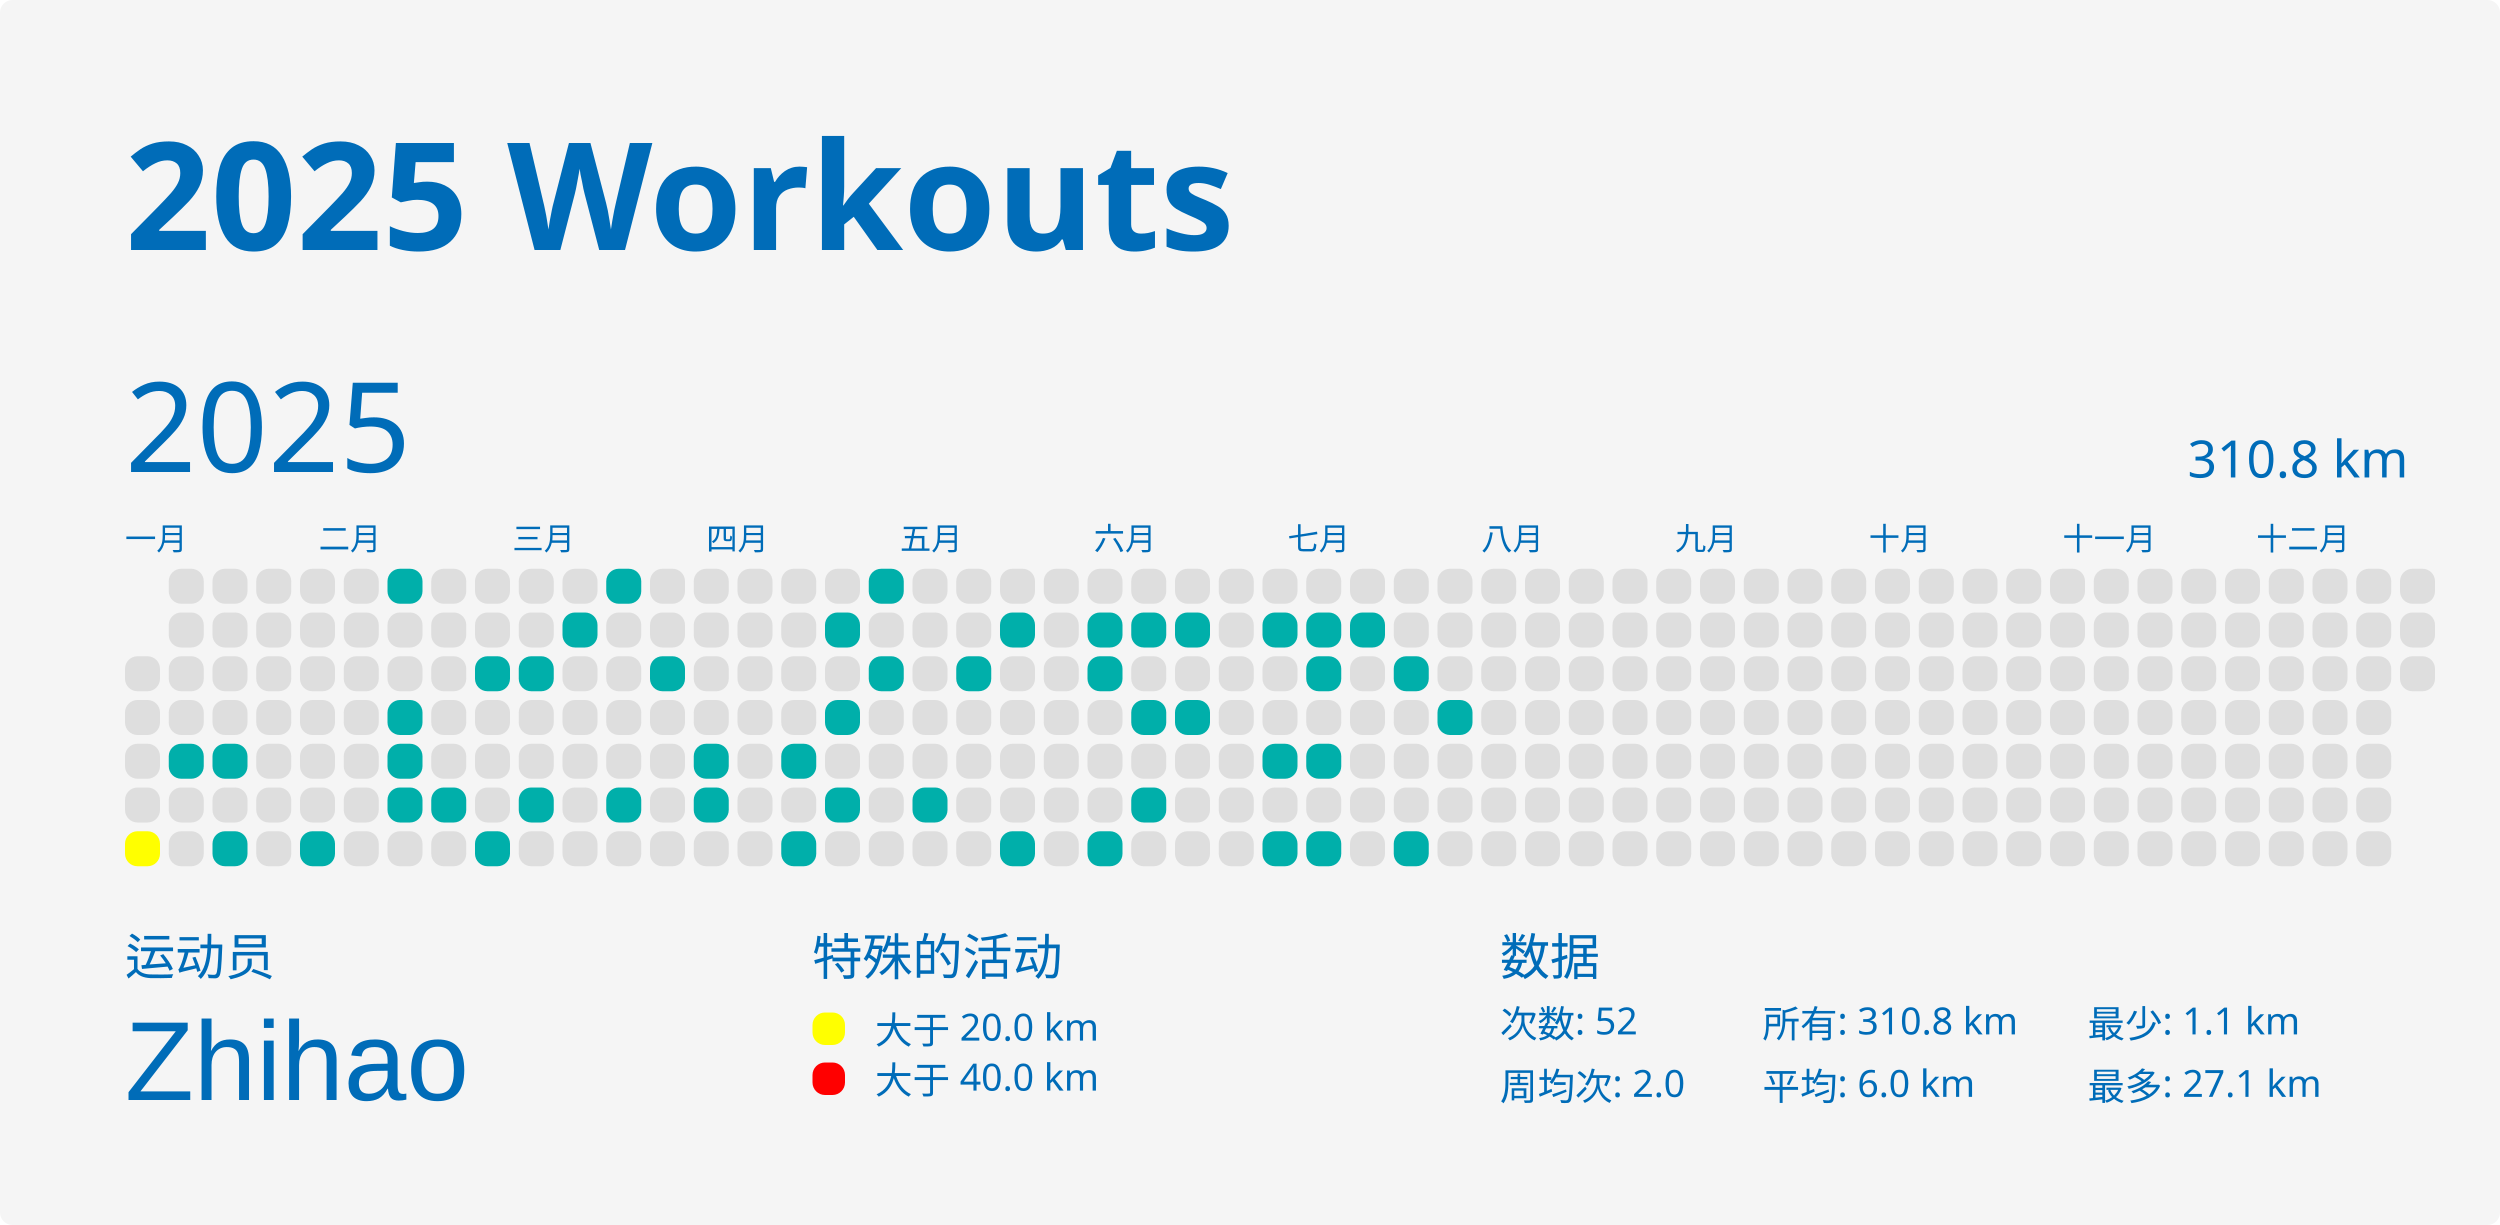
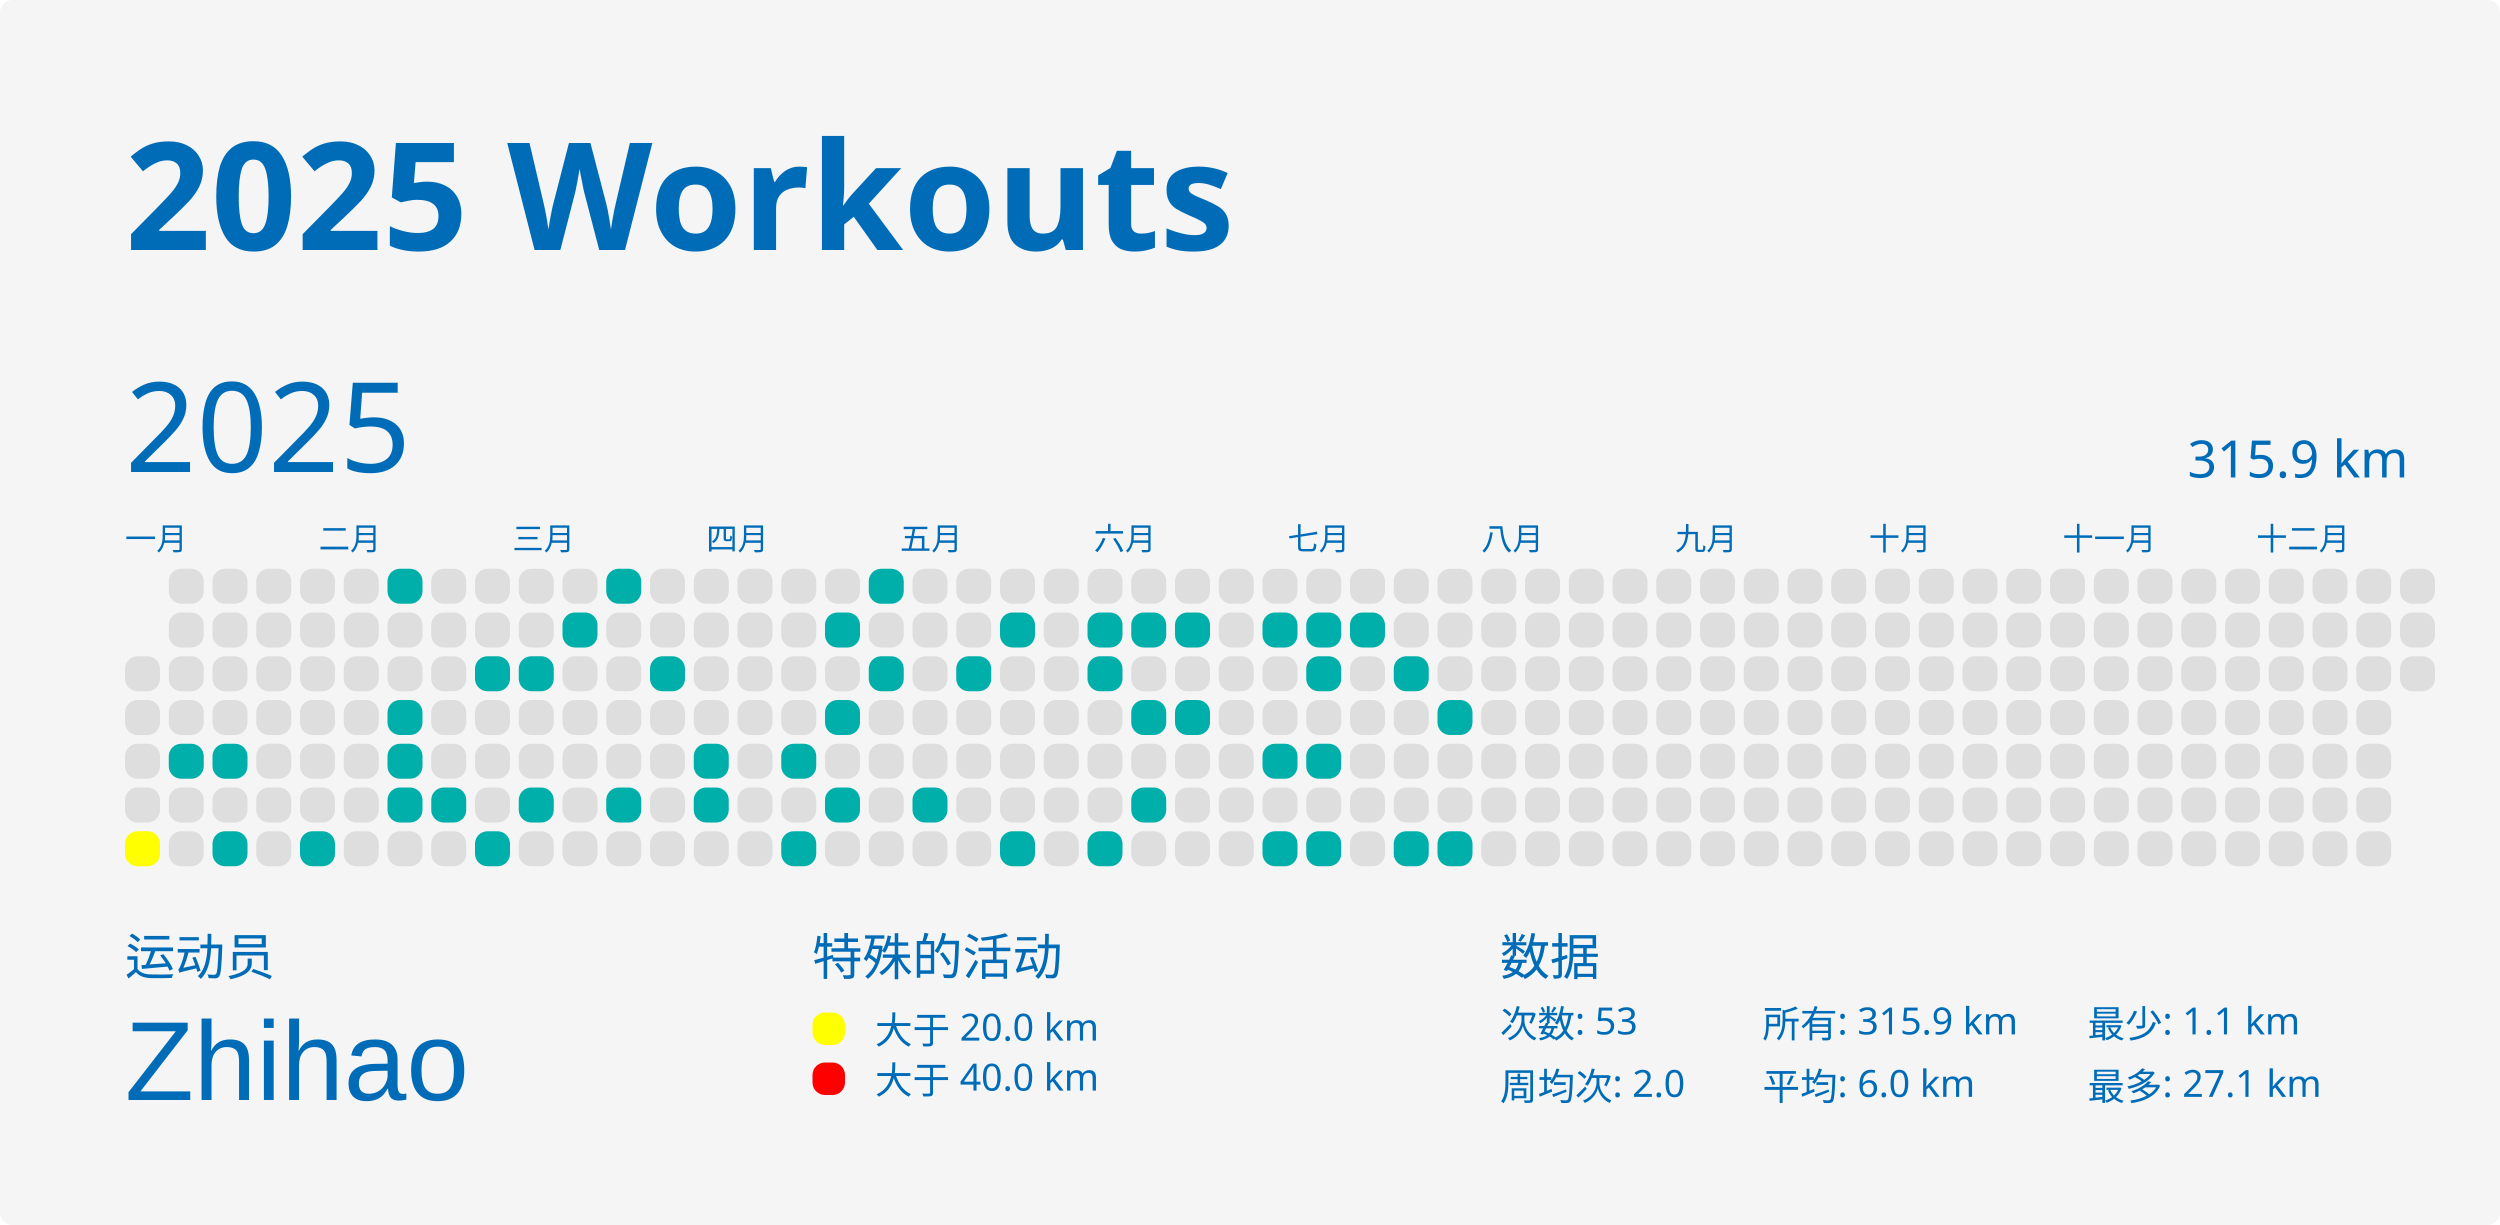
<svg xmlns="http://www.w3.org/2000/svg" baseProfile="full" height="98mm" version="1.1" viewBox="0,0,200,98" width="200mm">
  <defs />
  <rect fill="#f5f5f5" height="98" rx="1" ry="1" width="200" x="0" y="0" />
  <text fill="#006cb8" style="font-size:12px; font-family:MGI-Regular; font-weight:bold;" x="10" y="20">2025 Workouts</text>
  <text fill="#006cb8" style="font-size:4px; font-family:MGI-Regular" x="10" y="78">运动员</text>
  <text fill="#006cb8" style="font-size:9px; font-family:Arial" x="10" y="88">Zhihao</text>
  <text fill="#006cb8" style="font-size:4px; font-family:MGI-Regular" x="65" y="78">特殊的活动</text>
  <rect fill="yellow" height="2.6" rx="1" ry="1" width="2.6" x="65" y="81" />
  <text fill="#006cb8" style="font-size:3px; font-family:MGI-Regular" x="70" y="83.5">大于 20.0 km</text>
  <rect fill="red" height="2.6" rx="1" ry="1" width="2.6" x="65" y="85" />
  <text fill="#006cb8" style="font-size:3px; font-family:MGI-Regular" x="70" y="87.5">大于 40.0 km</text>
  <text fill="#006cb8" style="font-size:4px; font-family:MGI-Regular" x="120" y="78">数据</text>
-   <text fill="#006cb8" style="font-size:3px; font-family:MGI-Regular" x="120" y="83">次数: 52</text>
+   <text fill="#006cb8" style="font-size:3px; font-family:MGI-Regular" x="120" y="83">次数: 53</text>
  <text fill="#006cb8" style="font-size:3px; font-family:MGI-Regular" x="120" y="88">周均次: 2.0</text>
-   <text fill="#006cb8" style="font-size:3px; font-family:MGI-Regular" x="141" y="83">所有: 310.8 km</text>
+   <text fill="#006cb8" style="font-size:3px; font-family:MGI-Regular" x="141" y="83">所有: 315.9 km</text>
  <text fill="#006cb8" style="font-size:3px; font-family:MGI-Regular" x="141" y="88">平均: 6.0 km</text>
  <text fill="#006cb8" style="font-size:3px; font-family:MGI-Regular" x="167" y="83">最少: 1.1 km</text>
  <text fill="#006cb8" style="font-size:3px; font-family:MGI-Regular" x="167" y="88">最多: 27.1 km</text>
  <text dominant-baseline="hanging" fill="#006cb8" style="font-size:10.0px; font-family:MGI-Regular;" x="10" y="30">2025</text>
-   <text dominant-baseline="hanging" fill="#006cb8" style="font-size:4.125px; font-family:MGI-Regular;" x="175" y="35">310.8 km</text>
+   <text dominant-baseline="hanging" fill="#006cb8" style="font-size:4.125px; font-family:MGI-Regular;" x="175" y="35">315.9 km</text>
  <text fill="#006cb8" style="font-size:2.5px; font-family:MGI-Regular" x="10.0" y="44">一月</text>
  <text fill="#006cb8" style="font-size:2.5px; font-family:MGI-Regular" x="25.5" y="44">二月</text>
  <text fill="#006cb8" style="font-size:2.5px; font-family:MGI-Regular" x="41.0" y="44">三月</text>
  <text fill="#006cb8" style="font-size:2.5px; font-family:MGI-Regular" x="56.5" y="44">四月</text>
  <text fill="#006cb8" style="font-size:2.5px; font-family:MGI-Regular" x="72.0" y="44">五月</text>
  <text fill="#006cb8" style="font-size:2.5px; font-family:MGI-Regular" x="87.5" y="44">六月</text>
  <text fill="#006cb8" style="font-size:2.5px; font-family:MGI-Regular" x="103.0" y="44">七月</text>
  <text fill="#006cb8" style="font-size:2.5px; font-family:MGI-Regular" x="118.5" y="44">八月</text>
  <text fill="#006cb8" style="font-size:2.5px; font-family:MGI-Regular" x="134.0" y="44">九月</text>
  <text fill="#006cb8" style="font-size:2.5px; font-family:MGI-Regular" x="149.5" y="44">十月</text>
  <text fill="#006cb8" style="font-size:2.5px; font-family:MGI-Regular" x="165.0" y="44">十一月</text>
  <text fill="#006cb8" style="font-size:2.5px; font-family:MGI-Regular" x="180.5" y="44">十二月</text>
  <rect fill="#dedede" height="2.8" rx="1" ry="1" width="2.8" x="10.0" y="52.5" />
  <rect fill="#dedede" height="2.8" rx="1" ry="1" width="2.8" x="10.0" y="56.0" />
  <rect fill="#dedede" height="2.8" rx="1" ry="1" width="2.8" x="10.0" y="59.5" />
  <rect fill="#dedede" height="2.8" rx="1" ry="1" width="2.8" x="10.0" y="63.0" />
  <rect fill="yellow" height="2.8" rx="1" ry="1" width="2.8" x="10.0" y="66.5" />
  <rect fill="#dedede" height="2.8" rx="1" ry="1" width="2.8" x="13.5" y="45.5" />
  <rect fill="#dedede" height="2.8" rx="1" ry="1" width="2.8" x="13.5" y="49.0" />
  <rect fill="#dedede" height="2.8" rx="1" ry="1" width="2.8" x="13.5" y="52.5" />
  <rect fill="#dedede" height="2.8" rx="1" ry="1" width="2.8" x="13.5" y="56.0" />
  <rect fill="#00AFAA" height="2.8" rx="1" ry="1" width="2.8" x="13.5" y="59.5" />
  <rect fill="#dedede" height="2.8" rx="1" ry="1" width="2.8" x="13.5" y="63.0" />
  <rect fill="#dedede" height="2.8" rx="1" ry="1" width="2.8" x="13.5" y="66.5" />
  <rect fill="#dedede" height="2.8" rx="1" ry="1" width="2.8" x="17.0" y="45.5" />
  <rect fill="#dedede" height="2.8" rx="1" ry="1" width="2.8" x="17.0" y="49.0" />
  <rect fill="#dedede" height="2.8" rx="1" ry="1" width="2.8" x="17.0" y="52.5" />
  <rect fill="#dedede" height="2.8" rx="1" ry="1" width="2.8" x="17.0" y="56.0" />
  <rect fill="#00AFAA" height="2.8" rx="1" ry="1" width="2.8" x="17.0" y="59.5" />
  <rect fill="#dedede" height="2.8" rx="1" ry="1" width="2.8" x="17.0" y="63.0" />
  <rect fill="#00AFAA" height="2.8" rx="1" ry="1" width="2.8" x="17.0" y="66.5" />
  <rect fill="#dedede" height="2.8" rx="1" ry="1" width="2.8" x="20.5" y="45.5" />
  <rect fill="#dedede" height="2.8" rx="1" ry="1" width="2.8" x="20.5" y="49.0" />
  <rect fill="#dedede" height="2.8" rx="1" ry="1" width="2.8" x="20.5" y="52.5" />
  <rect fill="#dedede" height="2.8" rx="1" ry="1" width="2.8" x="20.5" y="56.0" />
  <rect fill="#dedede" height="2.8" rx="1" ry="1" width="2.8" x="20.5" y="59.5" />
  <rect fill="#dedede" height="2.8" rx="1" ry="1" width="2.8" x="20.5" y="63.0" />
  <rect fill="#dedede" height="2.8" rx="1" ry="1" width="2.8" x="20.5" y="66.5" />
  <rect fill="#dedede" height="2.8" rx="1" ry="1" width="2.8" x="24.0" y="45.5" />
  <rect fill="#dedede" height="2.8" rx="1" ry="1" width="2.8" x="24.0" y="49.0" />
  <rect fill="#dedede" height="2.8" rx="1" ry="1" width="2.8" x="24.0" y="52.5" />
  <rect fill="#dedede" height="2.8" rx="1" ry="1" width="2.8" x="24.0" y="56.0" />
  <rect fill="#dedede" height="2.8" rx="1" ry="1" width="2.8" x="24.0" y="59.5" />
  <rect fill="#dedede" height="2.8" rx="1" ry="1" width="2.8" x="24.0" y="63.0" />
  <rect fill="#00AFAA" height="2.8" rx="1" ry="1" width="2.8" x="24.0" y="66.5" />
  <rect fill="#dedede" height="2.8" rx="1" ry="1" width="2.8" x="27.5" y="45.5" />
  <rect fill="#dedede" height="2.8" rx="1" ry="1" width="2.8" x="27.5" y="49.0" />
  <rect fill="#dedede" height="2.8" rx="1" ry="1" width="2.8" x="27.5" y="52.5" />
  <rect fill="#dedede" height="2.8" rx="1" ry="1" width="2.8" x="27.5" y="56.0" />
  <rect fill="#dedede" height="2.8" rx="1" ry="1" width="2.8" x="27.5" y="59.5" />
  <rect fill="#dedede" height="2.8" rx="1" ry="1" width="2.8" x="27.5" y="63.0" />
  <rect fill="#dedede" height="2.8" rx="1" ry="1" width="2.8" x="27.5" y="66.5" />
  <rect fill="#00AFAA" height="2.8" rx="1" ry="1" width="2.8" x="31.0" y="45.5" />
  <rect fill="#dedede" height="2.8" rx="1" ry="1" width="2.8" x="31.0" y="49.0" />
  <rect fill="#dedede" height="2.8" rx="1" ry="1" width="2.8" x="31.0" y="52.5" />
  <rect fill="#00AFAA" height="2.8" rx="1" ry="1" width="2.8" x="31.0" y="56.0" />
  <rect fill="#00AFAA" height="2.8" rx="1" ry="1" width="2.8" x="31.0" y="59.5" />
  <rect fill="#00AFAA" height="2.8" rx="1" ry="1" width="2.8" x="31.0" y="63.0" />
  <rect fill="#dedede" height="2.8" rx="1" ry="1" width="2.8" x="31.0" y="66.5" />
  <rect fill="#dedede" height="2.8" rx="1" ry="1" width="2.8" x="34.5" y="45.5" />
  <rect fill="#dedede" height="2.8" rx="1" ry="1" width="2.8" x="34.5" y="49.0" />
  <rect fill="#dedede" height="2.8" rx="1" ry="1" width="2.8" x="34.5" y="52.5" />
  <rect fill="#dedede" height="2.8" rx="1" ry="1" width="2.8" x="34.5" y="56.0" />
  <rect fill="#dedede" height="2.8" rx="1" ry="1" width="2.8" x="34.5" y="59.5" />
  <rect fill="#00AFAA" height="2.8" rx="1" ry="1" width="2.8" x="34.5" y="63.0" />
  <rect fill="#dedede" height="2.8" rx="1" ry="1" width="2.8" x="34.5" y="66.5" />
  <rect fill="#dedede" height="2.8" rx="1" ry="1" width="2.8" x="38.0" y="45.5" />
  <rect fill="#dedede" height="2.8" rx="1" ry="1" width="2.8" x="38.0" y="49.0" />
  <rect fill="#00AFAA" height="2.8" rx="1" ry="1" width="2.8" x="38.0" y="52.5" />
  <rect fill="#dedede" height="2.8" rx="1" ry="1" width="2.8" x="38.0" y="56.0" />
  <rect fill="#dedede" height="2.8" rx="1" ry="1" width="2.8" x="38.0" y="59.5" />
  <rect fill="#dedede" height="2.8" rx="1" ry="1" width="2.8" x="38.0" y="63.0" />
  <rect fill="#00AFAA" height="2.8" rx="1" ry="1" width="2.8" x="38.0" y="66.5" />
  <rect fill="#dedede" height="2.8" rx="1" ry="1" width="2.8" x="41.5" y="45.5" />
  <rect fill="#dedede" height="2.8" rx="1" ry="1" width="2.8" x="41.5" y="49.0" />
  <rect fill="#00AFAA" height="2.8" rx="1" ry="1" width="2.8" x="41.5" y="52.5" />
  <rect fill="#dedede" height="2.8" rx="1" ry="1" width="2.8" x="41.5" y="56.0" />
  <rect fill="#dedede" height="2.8" rx="1" ry="1" width="2.8" x="41.5" y="59.5" />
  <rect fill="#00AFAA" height="2.8" rx="1" ry="1" width="2.8" x="41.5" y="63.0" />
  <rect fill="#dedede" height="2.8" rx="1" ry="1" width="2.8" x="41.5" y="66.5" />
  <rect fill="#dedede" height="2.8" rx="1" ry="1" width="2.8" x="45.0" y="45.5" />
  <rect fill="#00AFAA" height="2.8" rx="1" ry="1" width="2.8" x="45.0" y="49.0" />
  <rect fill="#dedede" height="2.8" rx="1" ry="1" width="2.8" x="45.0" y="52.5" />
  <rect fill="#dedede" height="2.8" rx="1" ry="1" width="2.8" x="45.0" y="56.0" />
  <rect fill="#dedede" height="2.8" rx="1" ry="1" width="2.8" x="45.0" y="59.5" />
  <rect fill="#dedede" height="2.8" rx="1" ry="1" width="2.8" x="45.0" y="63.0" />
  <rect fill="#dedede" height="2.8" rx="1" ry="1" width="2.8" x="45.0" y="66.5" />
  <rect fill="#00AFAA" height="2.8" rx="1" ry="1" width="2.8" x="48.5" y="45.5" />
  <rect fill="#dedede" height="2.8" rx="1" ry="1" width="2.8" x="48.5" y="49.0" />
  <rect fill="#dedede" height="2.8" rx="1" ry="1" width="2.8" x="48.5" y="52.5" />
  <rect fill="#dedede" height="2.8" rx="1" ry="1" width="2.8" x="48.5" y="56.0" />
  <rect fill="#dedede" height="2.8" rx="1" ry="1" width="2.8" x="48.5" y="59.5" />
  <rect fill="#00AFAA" height="2.8" rx="1" ry="1" width="2.8" x="48.5" y="63.0" />
  <rect fill="#dedede" height="2.8" rx="1" ry="1" width="2.8" x="48.5" y="66.5" />
  <rect fill="#dedede" height="2.8" rx="1" ry="1" width="2.8" x="52.0" y="45.5" />
  <rect fill="#dedede" height="2.8" rx="1" ry="1" width="2.8" x="52.0" y="49.0" />
  <rect fill="#00AFAA" height="2.8" rx="1" ry="1" width="2.8" x="52.0" y="52.5" />
  <rect fill="#dedede" height="2.8" rx="1" ry="1" width="2.8" x="52.0" y="56.0" />
  <rect fill="#dedede" height="2.8" rx="1" ry="1" width="2.8" x="52.0" y="59.5" />
  <rect fill="#dedede" height="2.8" rx="1" ry="1" width="2.8" x="52.0" y="63.0" />
  <rect fill="#dedede" height="2.8" rx="1" ry="1" width="2.8" x="52.0" y="66.5" />
  <rect fill="#dedede" height="2.8" rx="1" ry="1" width="2.8" x="55.5" y="45.5" />
  <rect fill="#dedede" height="2.8" rx="1" ry="1" width="2.8" x="55.5" y="49.0" />
  <rect fill="#dedede" height="2.8" rx="1" ry="1" width="2.8" x="55.5" y="52.5" />
  <rect fill="#dedede" height="2.8" rx="1" ry="1" width="2.8" x="55.5" y="56.0" />
  <rect fill="#00AFAA" height="2.8" rx="1" ry="1" width="2.8" x="55.5" y="59.5" />
  <rect fill="#00AFAA" height="2.8" rx="1" ry="1" width="2.8" x="55.5" y="63.0" />
  <rect fill="#dedede" height="2.8" rx="1" ry="1" width="2.8" x="55.5" y="66.5" />
  <rect fill="#dedede" height="2.8" rx="1" ry="1" width="2.8" x="59.0" y="45.5" />
  <rect fill="#dedede" height="2.8" rx="1" ry="1" width="2.8" x="59.0" y="49.0" />
  <rect fill="#dedede" height="2.8" rx="1" ry="1" width="2.8" x="59.0" y="52.5" />
  <rect fill="#dedede" height="2.8" rx="1" ry="1" width="2.8" x="59.0" y="56.0" />
  <rect fill="#dedede" height="2.8" rx="1" ry="1" width="2.8" x="59.0" y="59.5" />
  <rect fill="#dedede" height="2.8" rx="1" ry="1" width="2.8" x="59.0" y="63.0" />
  <rect fill="#dedede" height="2.8" rx="1" ry="1" width="2.8" x="59.0" y="66.5" />
  <rect fill="#dedede" height="2.8" rx="1" ry="1" width="2.8" x="62.5" y="45.5" />
  <rect fill="#dedede" height="2.8" rx="1" ry="1" width="2.8" x="62.5" y="49.0" />
  <rect fill="#dedede" height="2.8" rx="1" ry="1" width="2.8" x="62.5" y="52.5" />
  <rect fill="#dedede" height="2.8" rx="1" ry="1" width="2.8" x="62.5" y="56.0" />
  <rect fill="#00AFAA" height="2.8" rx="1" ry="1" width="2.8" x="62.5" y="59.5" />
  <rect fill="#dedede" height="2.8" rx="1" ry="1" width="2.8" x="62.5" y="63.0" />
  <rect fill="#00AFAA" height="2.8" rx="1" ry="1" width="2.8" x="62.5" y="66.5" />
  <rect fill="#dedede" height="2.8" rx="1" ry="1" width="2.8" x="66.0" y="45.5" />
  <rect fill="#00AFAA" height="2.8" rx="1" ry="1" width="2.8" x="66.0" y="49.0" />
  <rect fill="#dedede" height="2.8" rx="1" ry="1" width="2.8" x="66.0" y="52.5" />
  <rect fill="#00AFAA" height="2.8" rx="1" ry="1" width="2.8" x="66.0" y="56.0" />
  <rect fill="#dedede" height="2.8" rx="1" ry="1" width="2.8" x="66.0" y="59.5" />
  <rect fill="#00AFAA" height="2.8" rx="1" ry="1" width="2.8" x="66.0" y="63.0" />
  <rect fill="#dedede" height="2.8" rx="1" ry="1" width="2.8" x="66.0" y="66.5" />
  <rect fill="#00AFAA" height="2.8" rx="1" ry="1" width="2.8" x="69.5" y="45.5" />
  <rect fill="#dedede" height="2.8" rx="1" ry="1" width="2.8" x="69.5" y="49.0" />
  <rect fill="#00AFAA" height="2.8" rx="1" ry="1" width="2.8" x="69.5" y="52.5" />
  <rect fill="#dedede" height="2.8" rx="1" ry="1" width="2.8" x="69.5" y="56.0" />
  <rect fill="#dedede" height="2.8" rx="1" ry="1" width="2.8" x="69.5" y="59.5" />
  <rect fill="#dedede" height="2.8" rx="1" ry="1" width="2.8" x="69.5" y="63.0" />
  <rect fill="#dedede" height="2.8" rx="1" ry="1" width="2.8" x="69.5" y="66.5" />
  <rect fill="#dedede" height="2.8" rx="1" ry="1" width="2.8" x="73.0" y="45.5" />
  <rect fill="#dedede" height="2.8" rx="1" ry="1" width="2.8" x="73.0" y="49.0" />
  <rect fill="#dedede" height="2.8" rx="1" ry="1" width="2.8" x="73.0" y="52.5" />
  <rect fill="#dedede" height="2.8" rx="1" ry="1" width="2.8" x="73.0" y="56.0" />
  <rect fill="#dedede" height="2.8" rx="1" ry="1" width="2.8" x="73.0" y="59.5" />
  <rect fill="#00AFAA" height="2.8" rx="1" ry="1" width="2.8" x="73.0" y="63.0" />
  <rect fill="#dedede" height="2.8" rx="1" ry="1" width="2.8" x="73.0" y="66.5" />
  <rect fill="#dedede" height="2.8" rx="1" ry="1" width="2.8" x="76.5" y="45.5" />
  <rect fill="#dedede" height="2.8" rx="1" ry="1" width="2.8" x="76.5" y="49.0" />
  <rect fill="#00AFAA" height="2.8" rx="1" ry="1" width="2.8" x="76.5" y="52.5" />
  <rect fill="#dedede" height="2.8" rx="1" ry="1" width="2.8" x="76.5" y="56.0" />
  <rect fill="#dedede" height="2.8" rx="1" ry="1" width="2.8" x="76.5" y="59.5" />
  <rect fill="#dedede" height="2.8" rx="1" ry="1" width="2.8" x="76.5" y="63.0" />
  <rect fill="#dedede" height="2.8" rx="1" ry="1" width="2.8" x="76.5" y="66.5" />
  <rect fill="#dedede" height="2.8" rx="1" ry="1" width="2.8" x="80.0" y="45.5" />
  <rect fill="#00AFAA" height="2.8" rx="1" ry="1" width="2.8" x="80.0" y="49.0" />
  <rect fill="#dedede" height="2.8" rx="1" ry="1" width="2.8" x="80.0" y="52.5" />
  <rect fill="#dedede" height="2.8" rx="1" ry="1" width="2.8" x="80.0" y="56.0" />
  <rect fill="#dedede" height="2.8" rx="1" ry="1" width="2.8" x="80.0" y="59.5" />
  <rect fill="#dedede" height="2.8" rx="1" ry="1" width="2.8" x="80.0" y="63.0" />
  <rect fill="#00AFAA" height="2.8" rx="1" ry="1" width="2.8" x="80.0" y="66.5" />
  <rect fill="#dedede" height="2.8" rx="1" ry="1" width="2.8" x="83.5" y="45.5" />
  <rect fill="#dedede" height="2.8" rx="1" ry="1" width="2.8" x="83.5" y="49.0" />
  <rect fill="#dedede" height="2.8" rx="1" ry="1" width="2.8" x="83.5" y="52.5" />
  <rect fill="#dedede" height="2.8" rx="1" ry="1" width="2.8" x="83.5" y="56.0" />
  <rect fill="#dedede" height="2.8" rx="1" ry="1" width="2.8" x="83.5" y="59.5" />
  <rect fill="#dedede" height="2.8" rx="1" ry="1" width="2.8" x="83.5" y="63.0" />
  <rect fill="#dedede" height="2.8" rx="1" ry="1" width="2.8" x="83.5" y="66.5" />
  <rect fill="#dedede" height="2.8" rx="1" ry="1" width="2.8" x="87.0" y="45.5" />
  <rect fill="#00AFAA" height="2.8" rx="1" ry="1" width="2.8" x="87.0" y="49.0" />
  <rect fill="#00AFAA" height="2.8" rx="1" ry="1" width="2.8" x="87.0" y="52.5" />
  <rect fill="#dedede" height="2.8" rx="1" ry="1" width="2.8" x="87.0" y="56.0" />
  <rect fill="#dedede" height="2.8" rx="1" ry="1" width="2.8" x="87.0" y="59.5" />
  <rect fill="#dedede" height="2.8" rx="1" ry="1" width="2.8" x="87.0" y="63.0" />
  <rect fill="#00AFAA" height="2.8" rx="1" ry="1" width="2.8" x="87.0" y="66.5" />
  <rect fill="#dedede" height="2.8" rx="1" ry="1" width="2.8" x="90.5" y="45.5" />
  <rect fill="#00AFAA" height="2.8" rx="1" ry="1" width="2.8" x="90.5" y="49.0" />
  <rect fill="#dedede" height="2.8" rx="1" ry="1" width="2.8" x="90.5" y="52.5" />
  <rect fill="#00AFAA" height="2.8" rx="1" ry="1" width="2.8" x="90.5" y="56.0" />
  <rect fill="#dedede" height="2.8" rx="1" ry="1" width="2.8" x="90.5" y="59.5" />
  <rect fill="#00AFAA" height="2.8" rx="1" ry="1" width="2.8" x="90.5" y="63.0" />
  <rect fill="#dedede" height="2.8" rx="1" ry="1" width="2.8" x="90.5" y="66.5" />
  <rect fill="#dedede" height="2.8" rx="1" ry="1" width="2.8" x="94.0" y="45.5" />
  <rect fill="#00AFAA" height="2.8" rx="1" ry="1" width="2.8" x="94.0" y="49.0" />
  <rect fill="#dedede" height="2.8" rx="1" ry="1" width="2.8" x="94.0" y="52.5" />
  <rect fill="#00AFAA" height="2.8" rx="1" ry="1" width="2.8" x="94.0" y="56.0" />
  <rect fill="#dedede" height="2.8" rx="1" ry="1" width="2.8" x="94.0" y="59.5" />
  <rect fill="#dedede" height="2.8" rx="1" ry="1" width="2.8" x="94.0" y="63.0" />
  <rect fill="#dedede" height="2.8" rx="1" ry="1" width="2.8" x="94.0" y="66.5" />
  <rect fill="#dedede" height="2.8" rx="1" ry="1" width="2.8" x="97.5" y="45.5" />
  <rect fill="#dedede" height="2.8" rx="1" ry="1" width="2.8" x="97.5" y="49.0" />
  <rect fill="#dedede" height="2.8" rx="1" ry="1" width="2.8" x="97.5" y="52.5" />
  <rect fill="#dedede" height="2.8" rx="1" ry="1" width="2.8" x="97.5" y="56.0" />
  <rect fill="#dedede" height="2.8" rx="1" ry="1" width="2.8" x="97.5" y="59.5" />
  <rect fill="#dedede" height="2.8" rx="1" ry="1" width="2.8" x="97.5" y="63.0" />
  <rect fill="#dedede" height="2.8" rx="1" ry="1" width="2.8" x="97.5" y="66.5" />
  <rect fill="#dedede" height="2.8" rx="1" ry="1" width="2.8" x="101.0" y="45.5" />
  <rect fill="#00AFAA" height="2.8" rx="1" ry="1" width="2.8" x="101.0" y="49.0" />
  <rect fill="#dedede" height="2.8" rx="1" ry="1" width="2.8" x="101.0" y="52.5" />
  <rect fill="#dedede" height="2.8" rx="1" ry="1" width="2.8" x="101.0" y="56.0" />
  <rect fill="#00AFAA" height="2.8" rx="1" ry="1" width="2.8" x="101.0" y="59.5" />
  <rect fill="#dedede" height="2.8" rx="1" ry="1" width="2.8" x="101.0" y="63.0" />
  <rect fill="#00AFAA" height="2.8" rx="1" ry="1" width="2.8" x="101.0" y="66.5" />
  <rect fill="#dedede" height="2.8" rx="1" ry="1" width="2.8" x="104.5" y="45.5" />
  <rect fill="#00AFAA" height="2.8" rx="1" ry="1" width="2.8" x="104.5" y="49.0" />
  <rect fill="#00AFAA" height="2.8" rx="1" ry="1" width="2.8" x="104.5" y="52.5" />
  <rect fill="#dedede" height="2.8" rx="1" ry="1" width="2.8" x="104.5" y="56.0" />
  <rect fill="#00AFAA" height="2.8" rx="1" ry="1" width="2.8" x="104.5" y="59.5" />
  <rect fill="#dedede" height="2.8" rx="1" ry="1" width="2.8" x="104.5" y="63.0" />
  <rect fill="#00AFAA" height="2.8" rx="1" ry="1" width="2.8" x="104.5" y="66.5" />
  <rect fill="#dedede" height="2.8" rx="1" ry="1" width="2.8" x="108.0" y="45.5" />
  <rect fill="#00AFAA" height="2.8" rx="1" ry="1" width="2.8" x="108.0" y="49.0" />
  <rect fill="#dedede" height="2.8" rx="1" ry="1" width="2.8" x="108.0" y="52.5" />
  <rect fill="#dedede" height="2.8" rx="1" ry="1" width="2.8" x="108.0" y="56.0" />
  <rect fill="#dedede" height="2.8" rx="1" ry="1" width="2.8" x="108.0" y="59.5" />
  <rect fill="#dedede" height="2.8" rx="1" ry="1" width="2.8" x="108.0" y="63.0" />
  <rect fill="#dedede" height="2.8" rx="1" ry="1" width="2.8" x="108.0" y="66.5" />
  <rect fill="#dedede" height="2.8" rx="1" ry="1" width="2.8" x="111.5" y="45.5" />
  <rect fill="#dedede" height="2.8" rx="1" ry="1" width="2.8" x="111.5" y="49.0" />
  <rect fill="#00AFAA" height="2.8" rx="1" ry="1" width="2.8" x="111.5" y="52.5" />
  <rect fill="#dedede" height="2.8" rx="1" ry="1" width="2.8" x="111.5" y="56.0" />
  <rect fill="#dedede" height="2.8" rx="1" ry="1" width="2.8" x="111.5" y="59.5" />
  <rect fill="#dedede" height="2.8" rx="1" ry="1" width="2.8" x="111.5" y="63.0" />
  <rect fill="#00AFAA" height="2.8" rx="1" ry="1" width="2.8" x="111.5" y="66.5" />
  <rect fill="#dedede" height="2.8" rx="1" ry="1" width="2.8" x="115.0" y="45.5" />
  <rect fill="#dedede" height="2.8" rx="1" ry="1" width="2.8" x="115.0" y="49.0" />
  <rect fill="#dedede" height="2.8" rx="1" ry="1" width="2.8" x="115.0" y="52.5" />
  <rect fill="#00AFAA" height="2.8" rx="1" ry="1" width="2.8" x="115.0" y="56.0" />
  <rect fill="#dedede" height="2.8" rx="1" ry="1" width="2.8" x="115.0" y="59.5" />
  <rect fill="#dedede" height="2.8" rx="1" ry="1" width="2.8" x="115.0" y="63.0" />
-   <rect fill="#dedede" height="2.8" rx="1" ry="1" width="2.8" x="115.0" y="66.5" />
+   <rect fill="#00AFAA" height="2.8" rx="1" ry="1" width="2.8" x="115.0" y="66.5" />
  <rect fill="#dedede" height="2.8" rx="1" ry="1" width="2.8" x="118.5" y="45.5" />
  <rect fill="#dedede" height="2.8" rx="1" ry="1" width="2.8" x="118.5" y="49.0" />
  <rect fill="#dedede" height="2.8" rx="1" ry="1" width="2.8" x="118.5" y="52.5" />
  <rect fill="#dedede" height="2.8" rx="1" ry="1" width="2.8" x="118.5" y="56.0" />
  <rect fill="#dedede" height="2.8" rx="1" ry="1" width="2.8" x="118.5" y="59.5" />
  <rect fill="#dedede" height="2.8" rx="1" ry="1" width="2.8" x="118.5" y="63.0" />
  <rect fill="#dedede" height="2.8" rx="1" ry="1" width="2.8" x="118.5" y="66.5" />
  <rect fill="#dedede" height="2.8" rx="1" ry="1" width="2.8" x="122.0" y="45.5" />
  <rect fill="#dedede" height="2.8" rx="1" ry="1" width="2.8" x="122.0" y="49.0" />
  <rect fill="#dedede" height="2.8" rx="1" ry="1" width="2.8" x="122.0" y="52.5" />
  <rect fill="#dedede" height="2.8" rx="1" ry="1" width="2.8" x="122.0" y="56.0" />
  <rect fill="#dedede" height="2.8" rx="1" ry="1" width="2.8" x="122.0" y="59.5" />
  <rect fill="#dedede" height="2.8" rx="1" ry="1" width="2.8" x="122.0" y="63.0" />
  <rect fill="#dedede" height="2.8" rx="1" ry="1" width="2.8" x="122.0" y="66.5" />
  <rect fill="#dedede" height="2.8" rx="1" ry="1" width="2.8" x="125.5" y="45.5" />
  <rect fill="#dedede" height="2.8" rx="1" ry="1" width="2.8" x="125.5" y="49.0" />
  <rect fill="#dedede" height="2.8" rx="1" ry="1" width="2.8" x="125.5" y="52.5" />
  <rect fill="#dedede" height="2.8" rx="1" ry="1" width="2.8" x="125.5" y="56.0" />
  <rect fill="#dedede" height="2.8" rx="1" ry="1" width="2.8" x="125.5" y="59.5" />
  <rect fill="#dedede" height="2.8" rx="1" ry="1" width="2.8" x="125.5" y="63.0" />
  <rect fill="#dedede" height="2.8" rx="1" ry="1" width="2.8" x="125.5" y="66.5" />
  <rect fill="#dedede" height="2.8" rx="1" ry="1" width="2.8" x="129.0" y="45.5" />
  <rect fill="#dedede" height="2.8" rx="1" ry="1" width="2.8" x="129.0" y="49.0" />
  <rect fill="#dedede" height="2.8" rx="1" ry="1" width="2.8" x="129.0" y="52.5" />
  <rect fill="#dedede" height="2.8" rx="1" ry="1" width="2.8" x="129.0" y="56.0" />
  <rect fill="#dedede" height="2.8" rx="1" ry="1" width="2.8" x="129.0" y="59.5" />
  <rect fill="#dedede" height="2.8" rx="1" ry="1" width="2.8" x="129.0" y="63.0" />
  <rect fill="#dedede" height="2.8" rx="1" ry="1" width="2.8" x="129.0" y="66.5" />
  <rect fill="#dedede" height="2.8" rx="1" ry="1" width="2.8" x="132.5" y="45.5" />
  <rect fill="#dedede" height="2.8" rx="1" ry="1" width="2.8" x="132.5" y="49.0" />
  <rect fill="#dedede" height="2.8" rx="1" ry="1" width="2.8" x="132.5" y="52.5" />
  <rect fill="#dedede" height="2.8" rx="1" ry="1" width="2.8" x="132.5" y="56.0" />
  <rect fill="#dedede" height="2.8" rx="1" ry="1" width="2.8" x="132.5" y="59.5" />
  <rect fill="#dedede" height="2.8" rx="1" ry="1" width="2.8" x="132.5" y="63.0" />
  <rect fill="#dedede" height="2.8" rx="1" ry="1" width="2.8" x="132.5" y="66.5" />
  <rect fill="#dedede" height="2.8" rx="1" ry="1" width="2.8" x="136.0" y="45.5" />
  <rect fill="#dedede" height="2.8" rx="1" ry="1" width="2.8" x="136.0" y="49.0" />
  <rect fill="#dedede" height="2.8" rx="1" ry="1" width="2.8" x="136.0" y="52.5" />
  <rect fill="#dedede" height="2.8" rx="1" ry="1" width="2.8" x="136.0" y="56.0" />
  <rect fill="#dedede" height="2.8" rx="1" ry="1" width="2.8" x="136.0" y="59.5" />
  <rect fill="#dedede" height="2.8" rx="1" ry="1" width="2.8" x="136.0" y="63.0" />
  <rect fill="#dedede" height="2.8" rx="1" ry="1" width="2.8" x="136.0" y="66.5" />
  <rect fill="#dedede" height="2.8" rx="1" ry="1" width="2.8" x="139.5" y="45.5" />
  <rect fill="#dedede" height="2.8" rx="1" ry="1" width="2.8" x="139.5" y="49.0" />
  <rect fill="#dedede" height="2.8" rx="1" ry="1" width="2.8" x="139.5" y="52.5" />
  <rect fill="#dedede" height="2.8" rx="1" ry="1" width="2.8" x="139.5" y="56.0" />
  <rect fill="#dedede" height="2.8" rx="1" ry="1" width="2.8" x="139.5" y="59.5" />
  <rect fill="#dedede" height="2.8" rx="1" ry="1" width="2.8" x="139.5" y="63.0" />
  <rect fill="#dedede" height="2.8" rx="1" ry="1" width="2.8" x="139.5" y="66.5" />
  <rect fill="#dedede" height="2.8" rx="1" ry="1" width="2.8" x="143.0" y="45.5" />
  <rect fill="#dedede" height="2.8" rx="1" ry="1" width="2.8" x="143.0" y="49.0" />
  <rect fill="#dedede" height="2.8" rx="1" ry="1" width="2.8" x="143.0" y="52.5" />
  <rect fill="#dedede" height="2.8" rx="1" ry="1" width="2.8" x="143.0" y="56.0" />
  <rect fill="#dedede" height="2.8" rx="1" ry="1" width="2.8" x="143.0" y="59.5" />
  <rect fill="#dedede" height="2.8" rx="1" ry="1" width="2.8" x="143.0" y="63.0" />
  <rect fill="#dedede" height="2.8" rx="1" ry="1" width="2.8" x="143.0" y="66.5" />
  <rect fill="#dedede" height="2.8" rx="1" ry="1" width="2.8" x="146.5" y="45.5" />
  <rect fill="#dedede" height="2.8" rx="1" ry="1" width="2.8" x="146.5" y="49.0" />
  <rect fill="#dedede" height="2.8" rx="1" ry="1" width="2.8" x="146.5" y="52.5" />
  <rect fill="#dedede" height="2.8" rx="1" ry="1" width="2.8" x="146.5" y="56.0" />
  <rect fill="#dedede" height="2.8" rx="1" ry="1" width="2.8" x="146.5" y="59.5" />
  <rect fill="#dedede" height="2.8" rx="1" ry="1" width="2.8" x="146.5" y="63.0" />
  <rect fill="#dedede" height="2.8" rx="1" ry="1" width="2.8" x="146.5" y="66.5" />
  <rect fill="#dedede" height="2.8" rx="1" ry="1" width="2.8" x="150.0" y="45.5" />
  <rect fill="#dedede" height="2.8" rx="1" ry="1" width="2.8" x="150.0" y="49.0" />
  <rect fill="#dedede" height="2.8" rx="1" ry="1" width="2.8" x="150.0" y="52.5" />
  <rect fill="#dedede" height="2.8" rx="1" ry="1" width="2.8" x="150.0" y="56.0" />
  <rect fill="#dedede" height="2.8" rx="1" ry="1" width="2.8" x="150.0" y="59.5" />
  <rect fill="#dedede" height="2.8" rx="1" ry="1" width="2.8" x="150.0" y="63.0" />
  <rect fill="#dedede" height="2.8" rx="1" ry="1" width="2.8" x="150.0" y="66.5" />
  <rect fill="#dedede" height="2.8" rx="1" ry="1" width="2.8" x="153.5" y="45.5" />
  <rect fill="#dedede" height="2.8" rx="1" ry="1" width="2.8" x="153.5" y="49.0" />
  <rect fill="#dedede" height="2.8" rx="1" ry="1" width="2.8" x="153.5" y="52.5" />
  <rect fill="#dedede" height="2.8" rx="1" ry="1" width="2.8" x="153.5" y="56.0" />
  <rect fill="#dedede" height="2.8" rx="1" ry="1" width="2.8" x="153.5" y="59.5" />
  <rect fill="#dedede" height="2.8" rx="1" ry="1" width="2.8" x="153.5" y="63.0" />
  <rect fill="#dedede" height="2.8" rx="1" ry="1" width="2.8" x="153.5" y="66.5" />
  <rect fill="#dedede" height="2.8" rx="1" ry="1" width="2.8" x="157.0" y="45.5" />
  <rect fill="#dedede" height="2.8" rx="1" ry="1" width="2.8" x="157.0" y="49.0" />
  <rect fill="#dedede" height="2.8" rx="1" ry="1" width="2.8" x="157.0" y="52.5" />
  <rect fill="#dedede" height="2.8" rx="1" ry="1" width="2.8" x="157.0" y="56.0" />
  <rect fill="#dedede" height="2.8" rx="1" ry="1" width="2.8" x="157.0" y="59.5" />
  <rect fill="#dedede" height="2.8" rx="1" ry="1" width="2.8" x="157.0" y="63.0" />
  <rect fill="#dedede" height="2.8" rx="1" ry="1" width="2.8" x="157.0" y="66.5" />
  <rect fill="#dedede" height="2.8" rx="1" ry="1" width="2.8" x="160.5" y="45.5" />
  <rect fill="#dedede" height="2.8" rx="1" ry="1" width="2.8" x="160.5" y="49.0" />
  <rect fill="#dedede" height="2.8" rx="1" ry="1" width="2.8" x="160.5" y="52.5" />
  <rect fill="#dedede" height="2.8" rx="1" ry="1" width="2.8" x="160.5" y="56.0" />
  <rect fill="#dedede" height="2.8" rx="1" ry="1" width="2.8" x="160.5" y="59.5" />
  <rect fill="#dedede" height="2.8" rx="1" ry="1" width="2.8" x="160.5" y="63.0" />
  <rect fill="#dedede" height="2.8" rx="1" ry="1" width="2.8" x="160.5" y="66.5" />
  <rect fill="#dedede" height="2.8" rx="1" ry="1" width="2.8" x="164.0" y="45.5" />
  <rect fill="#dedede" height="2.8" rx="1" ry="1" width="2.8" x="164.0" y="49.0" />
  <rect fill="#dedede" height="2.8" rx="1" ry="1" width="2.8" x="164.0" y="52.5" />
  <rect fill="#dedede" height="2.8" rx="1" ry="1" width="2.8" x="164.0" y="56.0" />
  <rect fill="#dedede" height="2.8" rx="1" ry="1" width="2.8" x="164.0" y="59.5" />
  <rect fill="#dedede" height="2.8" rx="1" ry="1" width="2.8" x="164.0" y="63.0" />
  <rect fill="#dedede" height="2.8" rx="1" ry="1" width="2.8" x="164.0" y="66.5" />
  <rect fill="#dedede" height="2.8" rx="1" ry="1" width="2.8" x="167.5" y="45.5" />
  <rect fill="#dedede" height="2.8" rx="1" ry="1" width="2.8" x="167.5" y="49.0" />
  <rect fill="#dedede" height="2.8" rx="1" ry="1" width="2.8" x="167.5" y="52.5" />
  <rect fill="#dedede" height="2.8" rx="1" ry="1" width="2.8" x="167.5" y="56.0" />
  <rect fill="#dedede" height="2.8" rx="1" ry="1" width="2.8" x="167.5" y="59.5" />
  <rect fill="#dedede" height="2.8" rx="1" ry="1" width="2.8" x="167.5" y="63.0" />
  <rect fill="#dedede" height="2.8" rx="1" ry="1" width="2.8" x="167.5" y="66.5" />
  <rect fill="#dedede" height="2.8" rx="1" ry="1" width="2.8" x="171.0" y="45.5" />
  <rect fill="#dedede" height="2.8" rx="1" ry="1" width="2.8" x="171.0" y="49.0" />
  <rect fill="#dedede" height="2.8" rx="1" ry="1" width="2.8" x="171.0" y="52.5" />
  <rect fill="#dedede" height="2.8" rx="1" ry="1" width="2.8" x="171.0" y="56.0" />
  <rect fill="#dedede" height="2.8" rx="1" ry="1" width="2.8" x="171.0" y="59.5" />
  <rect fill="#dedede" height="2.8" rx="1" ry="1" width="2.8" x="171.0" y="63.0" />
  <rect fill="#dedede" height="2.8" rx="1" ry="1" width="2.8" x="171.0" y="66.5" />
  <rect fill="#dedede" height="2.8" rx="1" ry="1" width="2.8" x="174.5" y="45.5" />
  <rect fill="#dedede" height="2.8" rx="1" ry="1" width="2.8" x="174.5" y="49.0" />
  <rect fill="#dedede" height="2.8" rx="1" ry="1" width="2.8" x="174.5" y="52.5" />
  <rect fill="#dedede" height="2.8" rx="1" ry="1" width="2.8" x="174.5" y="56.0" />
  <rect fill="#dedede" height="2.8" rx="1" ry="1" width="2.8" x="174.5" y="59.5" />
  <rect fill="#dedede" height="2.8" rx="1" ry="1" width="2.8" x="174.5" y="63.0" />
  <rect fill="#dedede" height="2.8" rx="1" ry="1" width="2.8" x="174.5" y="66.5" />
  <rect fill="#dedede" height="2.8" rx="1" ry="1" width="2.8" x="178.0" y="45.5" />
  <rect fill="#dedede" height="2.8" rx="1" ry="1" width="2.8" x="178.0" y="49.0" />
  <rect fill="#dedede" height="2.8" rx="1" ry="1" width="2.8" x="178.0" y="52.5" />
  <rect fill="#dedede" height="2.8" rx="1" ry="1" width="2.8" x="178.0" y="56.0" />
  <rect fill="#dedede" height="2.8" rx="1" ry="1" width="2.8" x="178.0" y="59.5" />
  <rect fill="#dedede" height="2.8" rx="1" ry="1" width="2.8" x="178.0" y="63.0" />
  <rect fill="#dedede" height="2.8" rx="1" ry="1" width="2.8" x="178.0" y="66.5" />
  <rect fill="#dedede" height="2.8" rx="1" ry="1" width="2.8" x="181.5" y="45.5" />
  <rect fill="#dedede" height="2.8" rx="1" ry="1" width="2.8" x="181.5" y="49.0" />
  <rect fill="#dedede" height="2.8" rx="1" ry="1" width="2.8" x="181.5" y="52.5" />
  <rect fill="#dedede" height="2.8" rx="1" ry="1" width="2.8" x="181.5" y="56.0" />
  <rect fill="#dedede" height="2.8" rx="1" ry="1" width="2.8" x="181.5" y="59.5" />
  <rect fill="#dedede" height="2.8" rx="1" ry="1" width="2.8" x="181.5" y="63.0" />
  <rect fill="#dedede" height="2.8" rx="1" ry="1" width="2.8" x="181.5" y="66.5" />
  <rect fill="#dedede" height="2.8" rx="1" ry="1" width="2.8" x="185.0" y="45.5" />
  <rect fill="#dedede" height="2.8" rx="1" ry="1" width="2.8" x="185.0" y="49.0" />
  <rect fill="#dedede" height="2.8" rx="1" ry="1" width="2.8" x="185.0" y="52.5" />
  <rect fill="#dedede" height="2.8" rx="1" ry="1" width="2.8" x="185.0" y="56.0" />
  <rect fill="#dedede" height="2.8" rx="1" ry="1" width="2.8" x="185.0" y="59.5" />
  <rect fill="#dedede" height="2.8" rx="1" ry="1" width="2.8" x="185.0" y="63.0" />
  <rect fill="#dedede" height="2.8" rx="1" ry="1" width="2.8" x="185.0" y="66.5" />
  <rect fill="#dedede" height="2.8" rx="1" ry="1" width="2.8" x="188.5" y="45.5" />
  <rect fill="#dedede" height="2.8" rx="1" ry="1" width="2.8" x="188.5" y="49.0" />
  <rect fill="#dedede" height="2.8" rx="1" ry="1" width="2.8" x="188.5" y="52.5" />
  <rect fill="#dedede" height="2.8" rx="1" ry="1" width="2.8" x="188.5" y="56.0" />
  <rect fill="#dedede" height="2.8" rx="1" ry="1" width="2.8" x="188.5" y="59.5" />
  <rect fill="#dedede" height="2.8" rx="1" ry="1" width="2.8" x="188.5" y="63.0" />
  <rect fill="#dedede" height="2.8" rx="1" ry="1" width="2.8" x="188.5" y="66.5" />
  <rect fill="#dedede" height="2.8" rx="1" ry="1" width="2.8" x="192.0" y="45.5" />
  <rect fill="#dedede" height="2.8" rx="1" ry="1" width="2.8" x="192.0" y="49.0" />
  <rect fill="#dedede" height="2.8" rx="1" ry="1" width="2.8" x="192.0" y="52.5" />
</svg>
